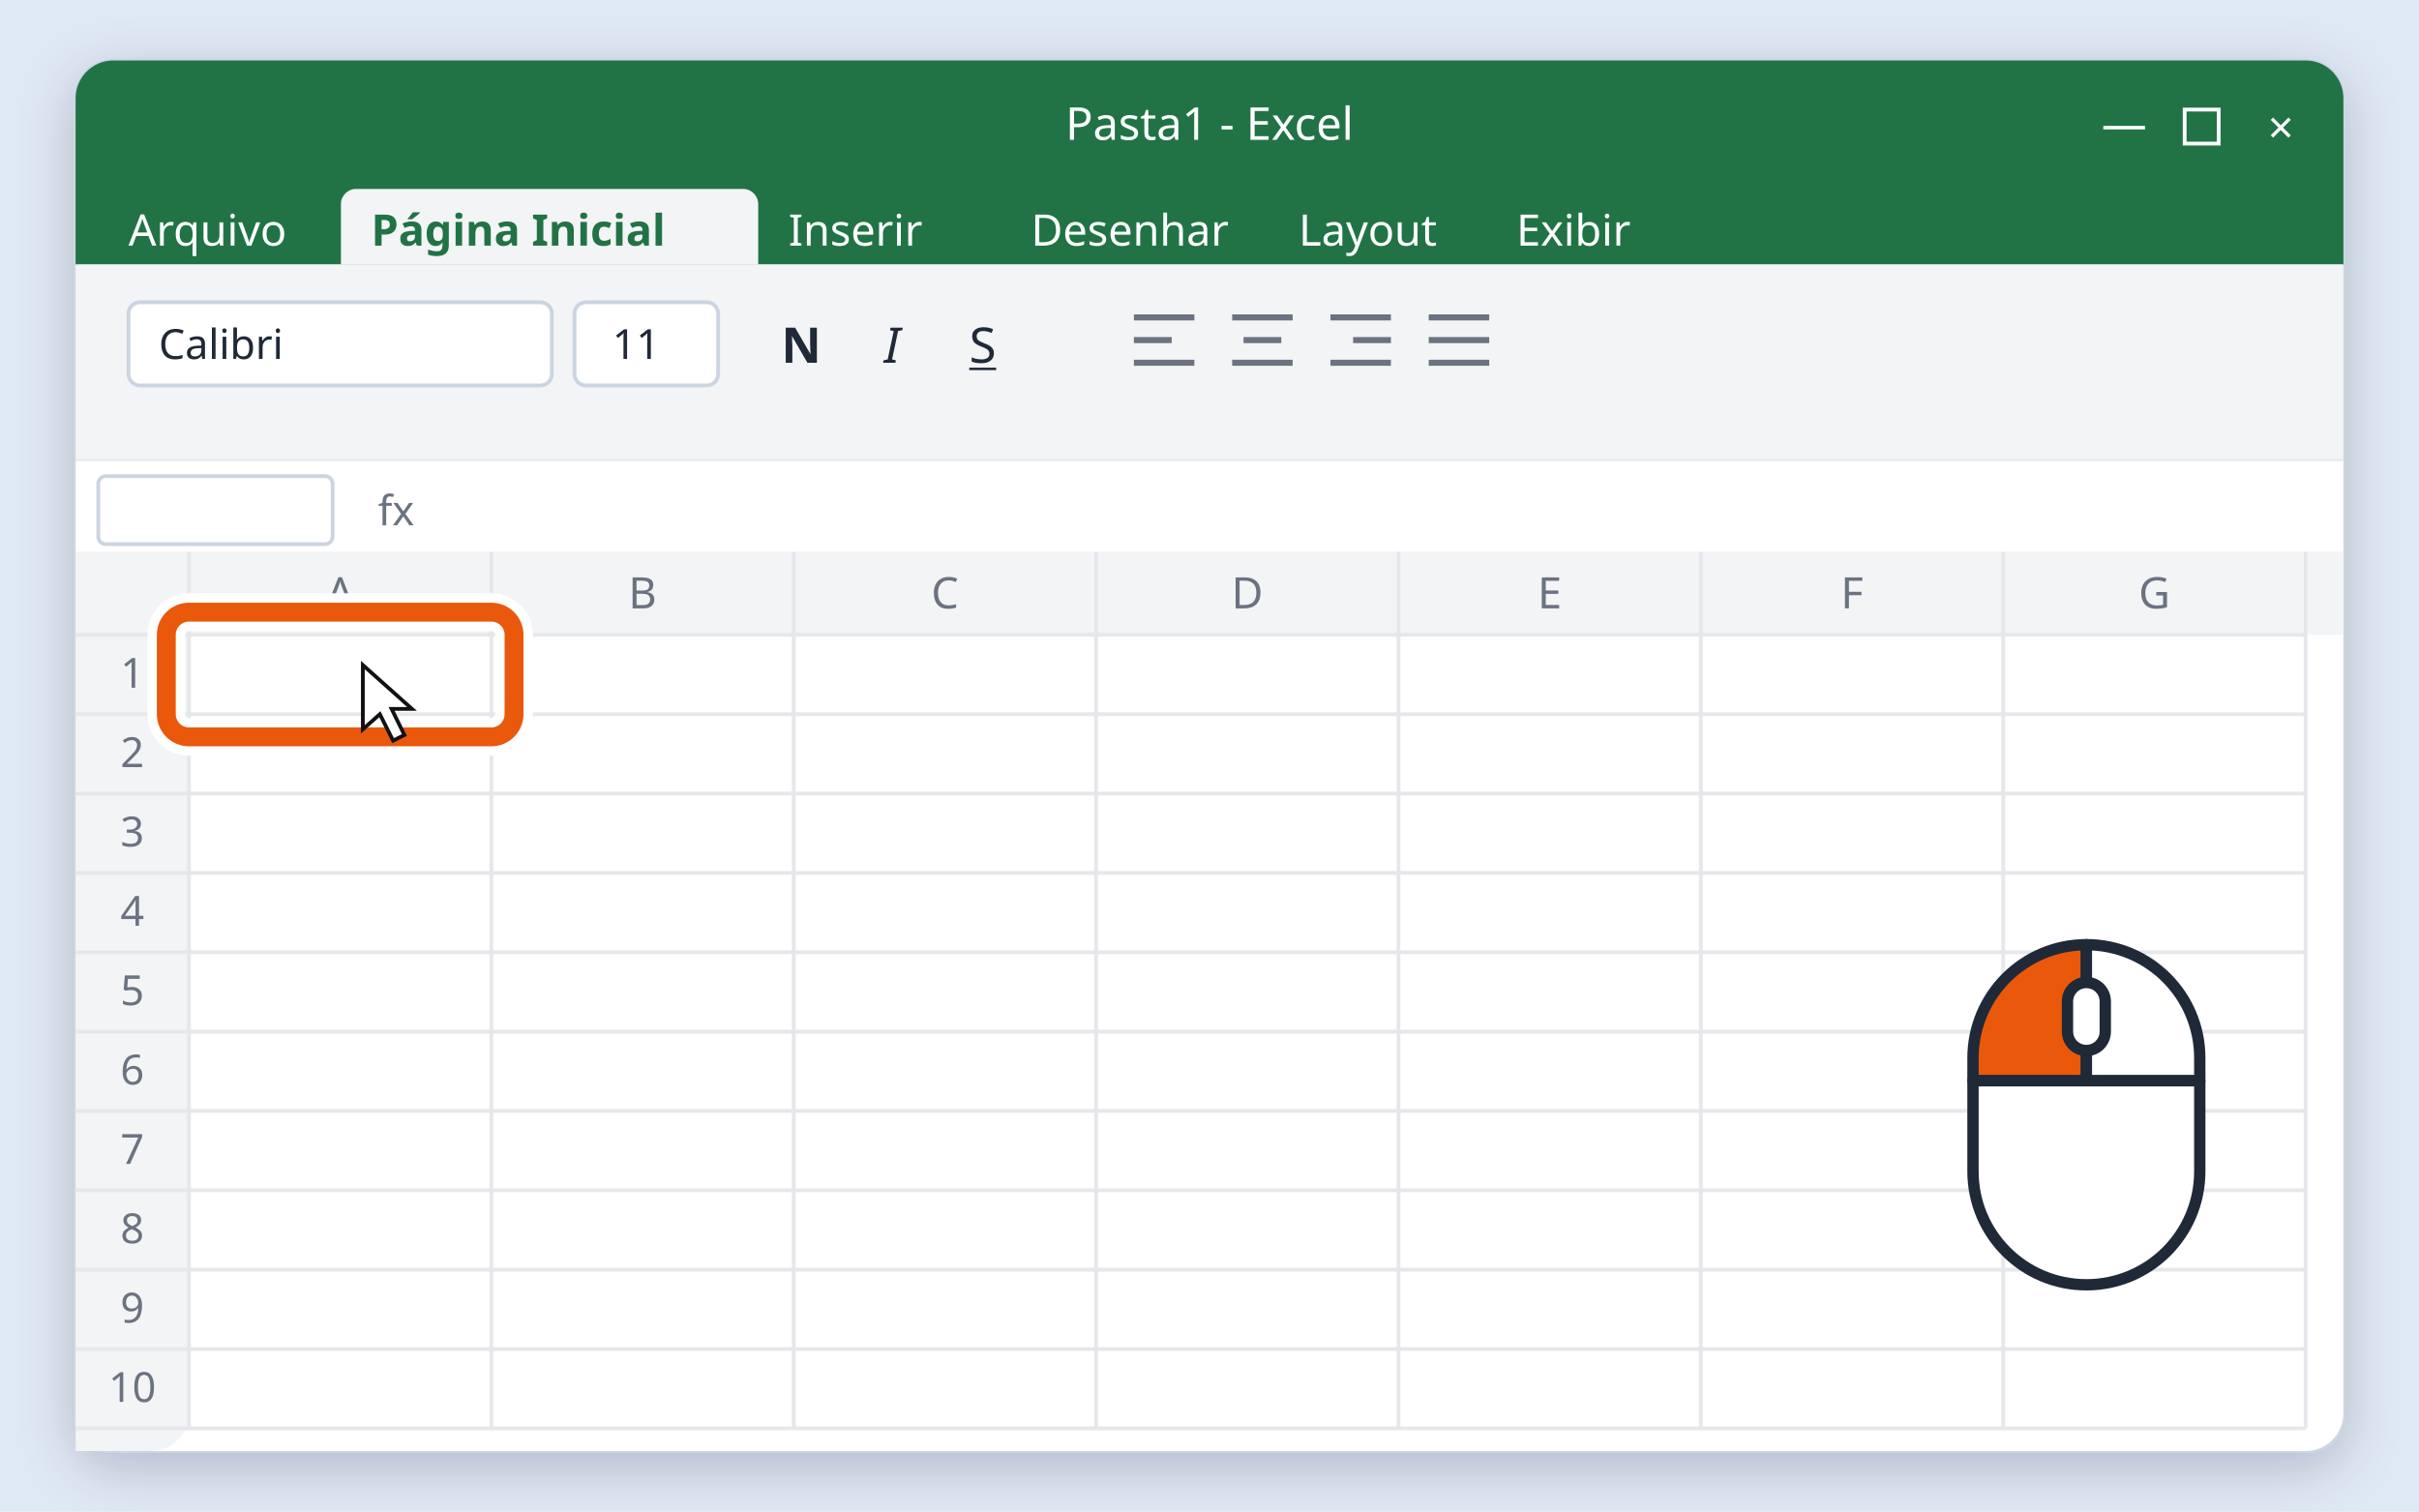
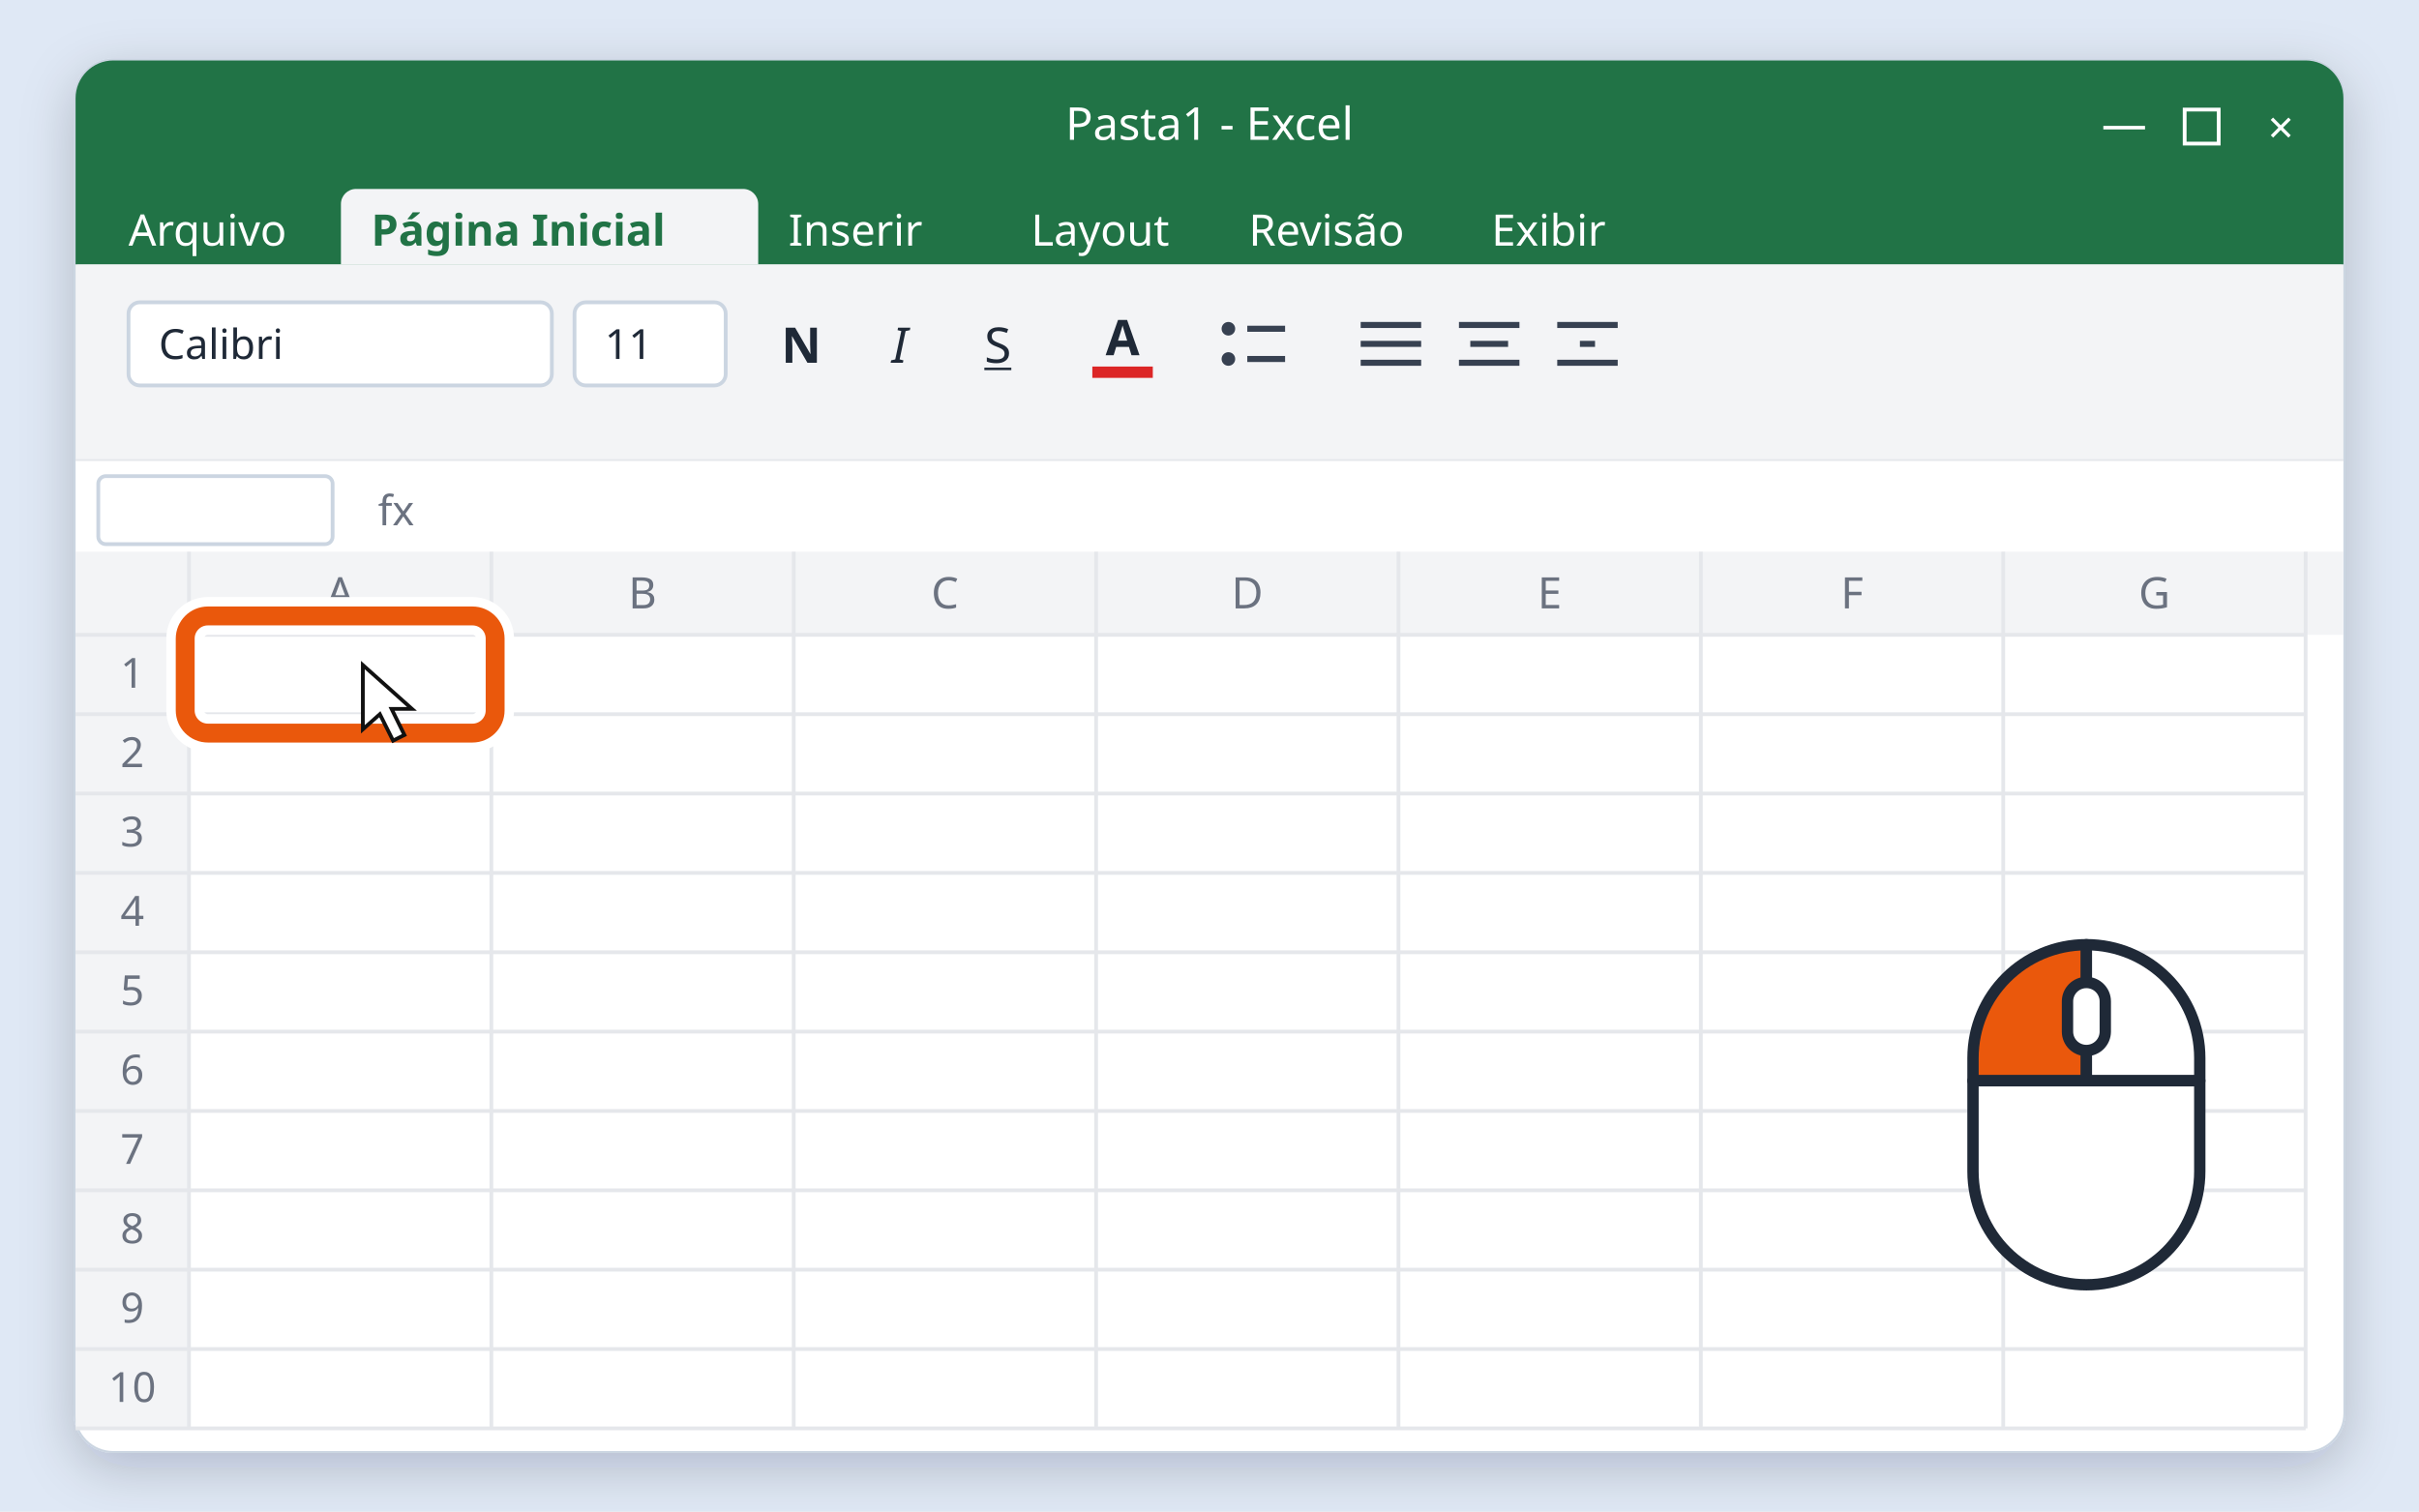
<svg xmlns="http://www.w3.org/2000/svg" viewBox="0 0 640 400" font-family="Segoe UI, system-ui, -apple-system, sans-serif">
  <defs>
    <filter id="sombra" x="-10%" y="-10%" width="130%" height="130%">
      <feDropShadow dx="0" dy="4" stdDeviation="7" flood-color="#0f172a" flood-opacity="0.2" />
    </filter>
    <linearGradient id="fundoDesktop" x1="0" y1="0" x2="1" y2="1">
      <stop offset="0" stop-color="#0f2a6b" />
      <stop offset="0.55" stop-color="#1d4ed8" />
      <stop offset="1" stop-color="#60a5fa" />
    </linearGradient>
  </defs>
  <rect width="640" height="400" fill="#dfe8f5" />
  <g filter="url(#sombra)">
    <rect x="20" y="16" width="600" height="368" rx="10" fill="#ffffff" stroke="#cbd5e1" />
  </g>
  <path d="M20 26 a10 10 0 0 1 10 -10 h580 a10 10 0 0 1 10 10 v44 h-600 z" fill="#217346" />
  <text x="320" y="37" font-size="12" fill="#ffffff" text-anchor="middle">Pasta1 - Excel</text>
  <g fill="#ffffff" font-size="12">
    <text x="556" y="37">—</text>
    <rect x="578" y="29" width="9" height="9" fill="none" stroke="#ffffff" />
    <text x="600" y="38">×</text>
  </g>
  <text x="34" y="65" font-size="11.5" fill="#ffffff">Arquivo</text>
  <path d="M90.2 70 v-16 a4 4 0 0 1 4 -4 h102.4 a4 4 0 0 1 4 4 v16 z" fill="#f3f4f6" />
  <text x="98.2" y="65" font-size="11.5" font-weight="700" fill="#217346">Página Inicial</text>
  <text x="208.6" y="65" font-size="11.5" fill="#ffffff">Inserir</text>
-   <text x="272.8" y="65" font-size="11.5" fill="#ffffff">Desenhar</text>
-   <text x="343.6" y="65" font-size="11.5" fill="#ffffff">Layout</text>
-   <text x="401.2" y="65" font-size="11.5" fill="#ffffff">Exibir</text>
+   <text x="272.8" y="65" font-size="11.5" fill="#ffffff">Layout</text>
+   <text x="330.4" y="65" font-size="11.5" fill="#ffffff">Revisão</text>
+   <text x="394.6" y="65" font-size="11.5" fill="#ffffff">Exibir</text>
  <rect x="20" y="70" width="600" height="52" fill="#f3f4f6" />
  <rect x="34" y="80" width="112" height="22" rx="3" fill="#ffffff" stroke="#cbd5e1" />
  <text x="42" y="95" font-size="11" fill="#1f2937">Calibri</text>
-   <rect x="152" y="80" width="38" height="22" rx="3" fill="#ffffff" stroke="#cbd5e1" />
-   <text x="162" y="95" font-size="11" fill="#1f2937">11</text>
-   <g font-size="13" fill="#1f2937" text-anchor="middle">
-     <text x="212" y="96" font-weight="700">N</text>
-     <text x="236" y="96" font-style="italic">I</text>
-     <text x="260" y="96" text-decoration="underline">S</text>
+   <rect x="152" y="80" width="40" height="22" rx="3" fill="#ffffff" stroke="#cbd5e1" />
+   <text x="160" y="95" font-size="11" fill="#1f2937">11</text>
+   <rect x="200" y="80" width="24" height="22" rx="4" fill="none" stroke="none" />
+   <text x="212" y="96" font-size="13" font-weight="700" fill="#1f2937" text-anchor="middle">N</text>
+   <rect x="226" y="80" width="24" height="22" rx="4" fill="none" stroke="none" />
+   <text x="238" y="96" font-size="13" font-style="italic" fill="#1f2937" text-anchor="middle">I</text>
+   <rect x="252" y="80" width="24" height="22" rx="4" fill="none" stroke="none" />
+   <text x="264" y="96" font-size="13" text-decoration="underline" fill="#1f2937" text-anchor="middle">S</text>
+   <rect x="282" y="80" width="30" height="22" rx="4" fill="none" stroke="none" />
+   <text x="297" y="94" font-size="13" font-weight="700" fill="#1f2937" text-anchor="middle">A</text>
+   <rect x="289" y="97" width="16" height="3" fill="#dc2626" />
+   <rect x="318" y="80" width="28" height="22" rx="4" fill="none" stroke="none" />
+   <g fill="#374151">
+     <circle cx="325" cy="87" r="1.8" />
+     <circle cx="325" cy="95" r="1.8" />
  </g>
-   <g stroke="#6b7280" stroke-width="1.6">
-     <path d="M300 84 h16 M300 90 h10 M300 96 h16" />
-     <path d="M326 84 h16 M329 90 h10 M326 96 h16" />
-     <path d="M352 84 h16 M358 90 h10 M352 96 h16" />
-     <path d="M378 84 h16 M378 90 h16 M378 96 h16" />
-   </g>
+   <path d="M330 87 h10 M330 95 h10" stroke="#374151" stroke-width="1.6" />
+   <rect x="356" y="80" width="24" height="22" rx="4" fill="none" stroke="none" />
+   <path d="M360 86 h16 M360 91 h16 M360 96 h16" stroke="#374151" stroke-width="1.6" />
+   <rect x="382" y="80" width="24" height="22" rx="4" fill="none" stroke="none" />
+   <path d="M386 86 h16 M389 91 h10 M386 96 h16" stroke="#374151" stroke-width="1.6" />
+   <rect x="408" y="80" width="24" height="22" rx="4" fill="none" stroke="none" />
+   <path d="M412 86 h16 M418 91 h4 M412 96 h16" stroke="#374151" stroke-width="1.6" />
  <line x1="20" y1="122" x2="620" y2="122" stroke="#e5e7eb" />
  <path d="M20 122 h600 v252 a10 10 0 0 1 -10 10 h-580 a10 10 0 0 1 -10 -10 z" fill="#ffffff" />
  <rect x="26" y="126" width="62" height="18" rx="2" fill="#ffffff" stroke="#cbd5e1" />
  <text x="34" y="139" font-size="11" fill="#1f2937" />
  <text x="100" y="139" font-size="11" fill="#6b7280">fx</text>
-   <text x="124" y="139" font-size="11" fill="#1f2937" />
+   <text x="124" y="139" font-size="12" fill="#1f2937" />
  <rect x="20" y="146" width="600" height="22" fill="#f3f4f6" />
-   <path d="M20 168 h30 v206 a10 10 0 0 1 -10 10 h-20 z" fill="#f3f4f6" />
  <rect x="20" y="168" width="30" height="210" fill="#f3f4f6" />
  <text x="90" y="161" font-size="11.5" fill="#6b7280" text-anchor="middle">A</text>
  <text x="170" y="161" font-size="11.5" fill="#6b7280" text-anchor="middle">B</text>
  <text x="250" y="161" font-size="11.5" fill="#6b7280" text-anchor="middle">C</text>
  <text x="330" y="161" font-size="11.5" fill="#6b7280" text-anchor="middle">D</text>
  <text x="410" y="161" font-size="11.5" fill="#6b7280" text-anchor="middle">E</text>
  <text x="490" y="161" font-size="11.5" fill="#6b7280" text-anchor="middle">F</text>
  <text x="570" y="161" font-size="11.5" fill="#6b7280" text-anchor="middle">G</text>
  <text x="35" y="182" font-size="11" fill="#6b7280" text-anchor="middle">1</text>
  <text x="35" y="203" font-size="11" fill="#6b7280" text-anchor="middle">2</text>
  <text x="35" y="224" font-size="11" fill="#6b7280" text-anchor="middle">3</text>
  <text x="35" y="245" font-size="11" fill="#6b7280" text-anchor="middle">4</text>
  <text x="35" y="266" font-size="11" fill="#6b7280" text-anchor="middle">5</text>
  <text x="35" y="287" font-size="11" fill="#6b7280" text-anchor="middle">6</text>
  <text x="35" y="308" font-size="11" fill="#6b7280" text-anchor="middle">7</text>
  <text x="35" y="329" font-size="11" fill="#6b7280" text-anchor="middle">8</text>
  <text x="35" y="350" font-size="11" fill="#6b7280" text-anchor="middle">9</text>
  <text x="35" y="371" font-size="11" fill="#6b7280" text-anchor="middle">10</text>
  <g stroke="#e5e7eb">
    <line x1="50" y1="146" x2="50" y2="378" />
    <line x1="130" y1="146" x2="130" y2="378" />
    <line x1="210" y1="146" x2="210" y2="378" />
    <line x1="290" y1="146" x2="290" y2="378" />
    <line x1="370" y1="146" x2="370" y2="378" />
    <line x1="450" y1="146" x2="450" y2="378" />
    <line x1="530" y1="146" x2="530" y2="378" />
    <line x1="610" y1="146" x2="610" y2="378" />
    <line x1="20" y1="168" x2="610" y2="168" />
    <line x1="20" y1="189" x2="610" y2="189" />
    <line x1="20" y1="210" x2="610" y2="210" />
    <line x1="20" y1="231" x2="610" y2="231" />
    <line x1="20" y1="252" x2="610" y2="252" />
    <line x1="20" y1="273" x2="610" y2="273" />
    <line x1="20" y1="294" x2="610" y2="294" />
    <line x1="20" y1="315" x2="610" y2="315" />
    <line x1="20" y1="336" x2="610" y2="336" />
    <line x1="20" y1="357" x2="610" y2="357" />
    <line x1="20" y1="378" x2="610" y2="378" />
  </g>
-   <rect x="44" y="162" width="92" height="33" rx="6" fill="none" stroke="#ffffff" stroke-width="10" />
-   <rect x="44" y="162" width="92" height="33" rx="6" fill="none" stroke="#ea580c" stroke-width="5" />
+   <rect x="49" y="163" width="82" height="31" rx="6" fill="none" stroke="#ffffff" stroke-width="10" />
+   <rect x="49" y="163" width="82" height="31" rx="6" fill="none" stroke="#ea580c" stroke-width="5" />
  <g transform="translate(96 176)">
    <path d="M0 0 L0 17 L4.5 13 L8 20 L11 18.5 L7.6 11.6 L13 11.6 Z" fill="#fff" stroke="#111" stroke-width="1" />
  </g>
  <g transform="translate(522 250)" stroke="#1f2937" stroke-width="3" stroke-linejoin="round">
    <path d="M30 0 V36 H0 V30 A30 30 0 0 1 30 0 Z" fill="#ea580c" />
    <path d="M30 0 V36 H60 V30 A30 30 0 0 0 30 0 Z" fill="#ffffff" />
    <path d="M0 36 V60 A30 30 0 0 0 60 60 V36 Z" fill="#ffffff" />
    <rect x="25" y="10" width="10" height="18" rx="5" fill="#ffffff" />
  </g>
</svg>
